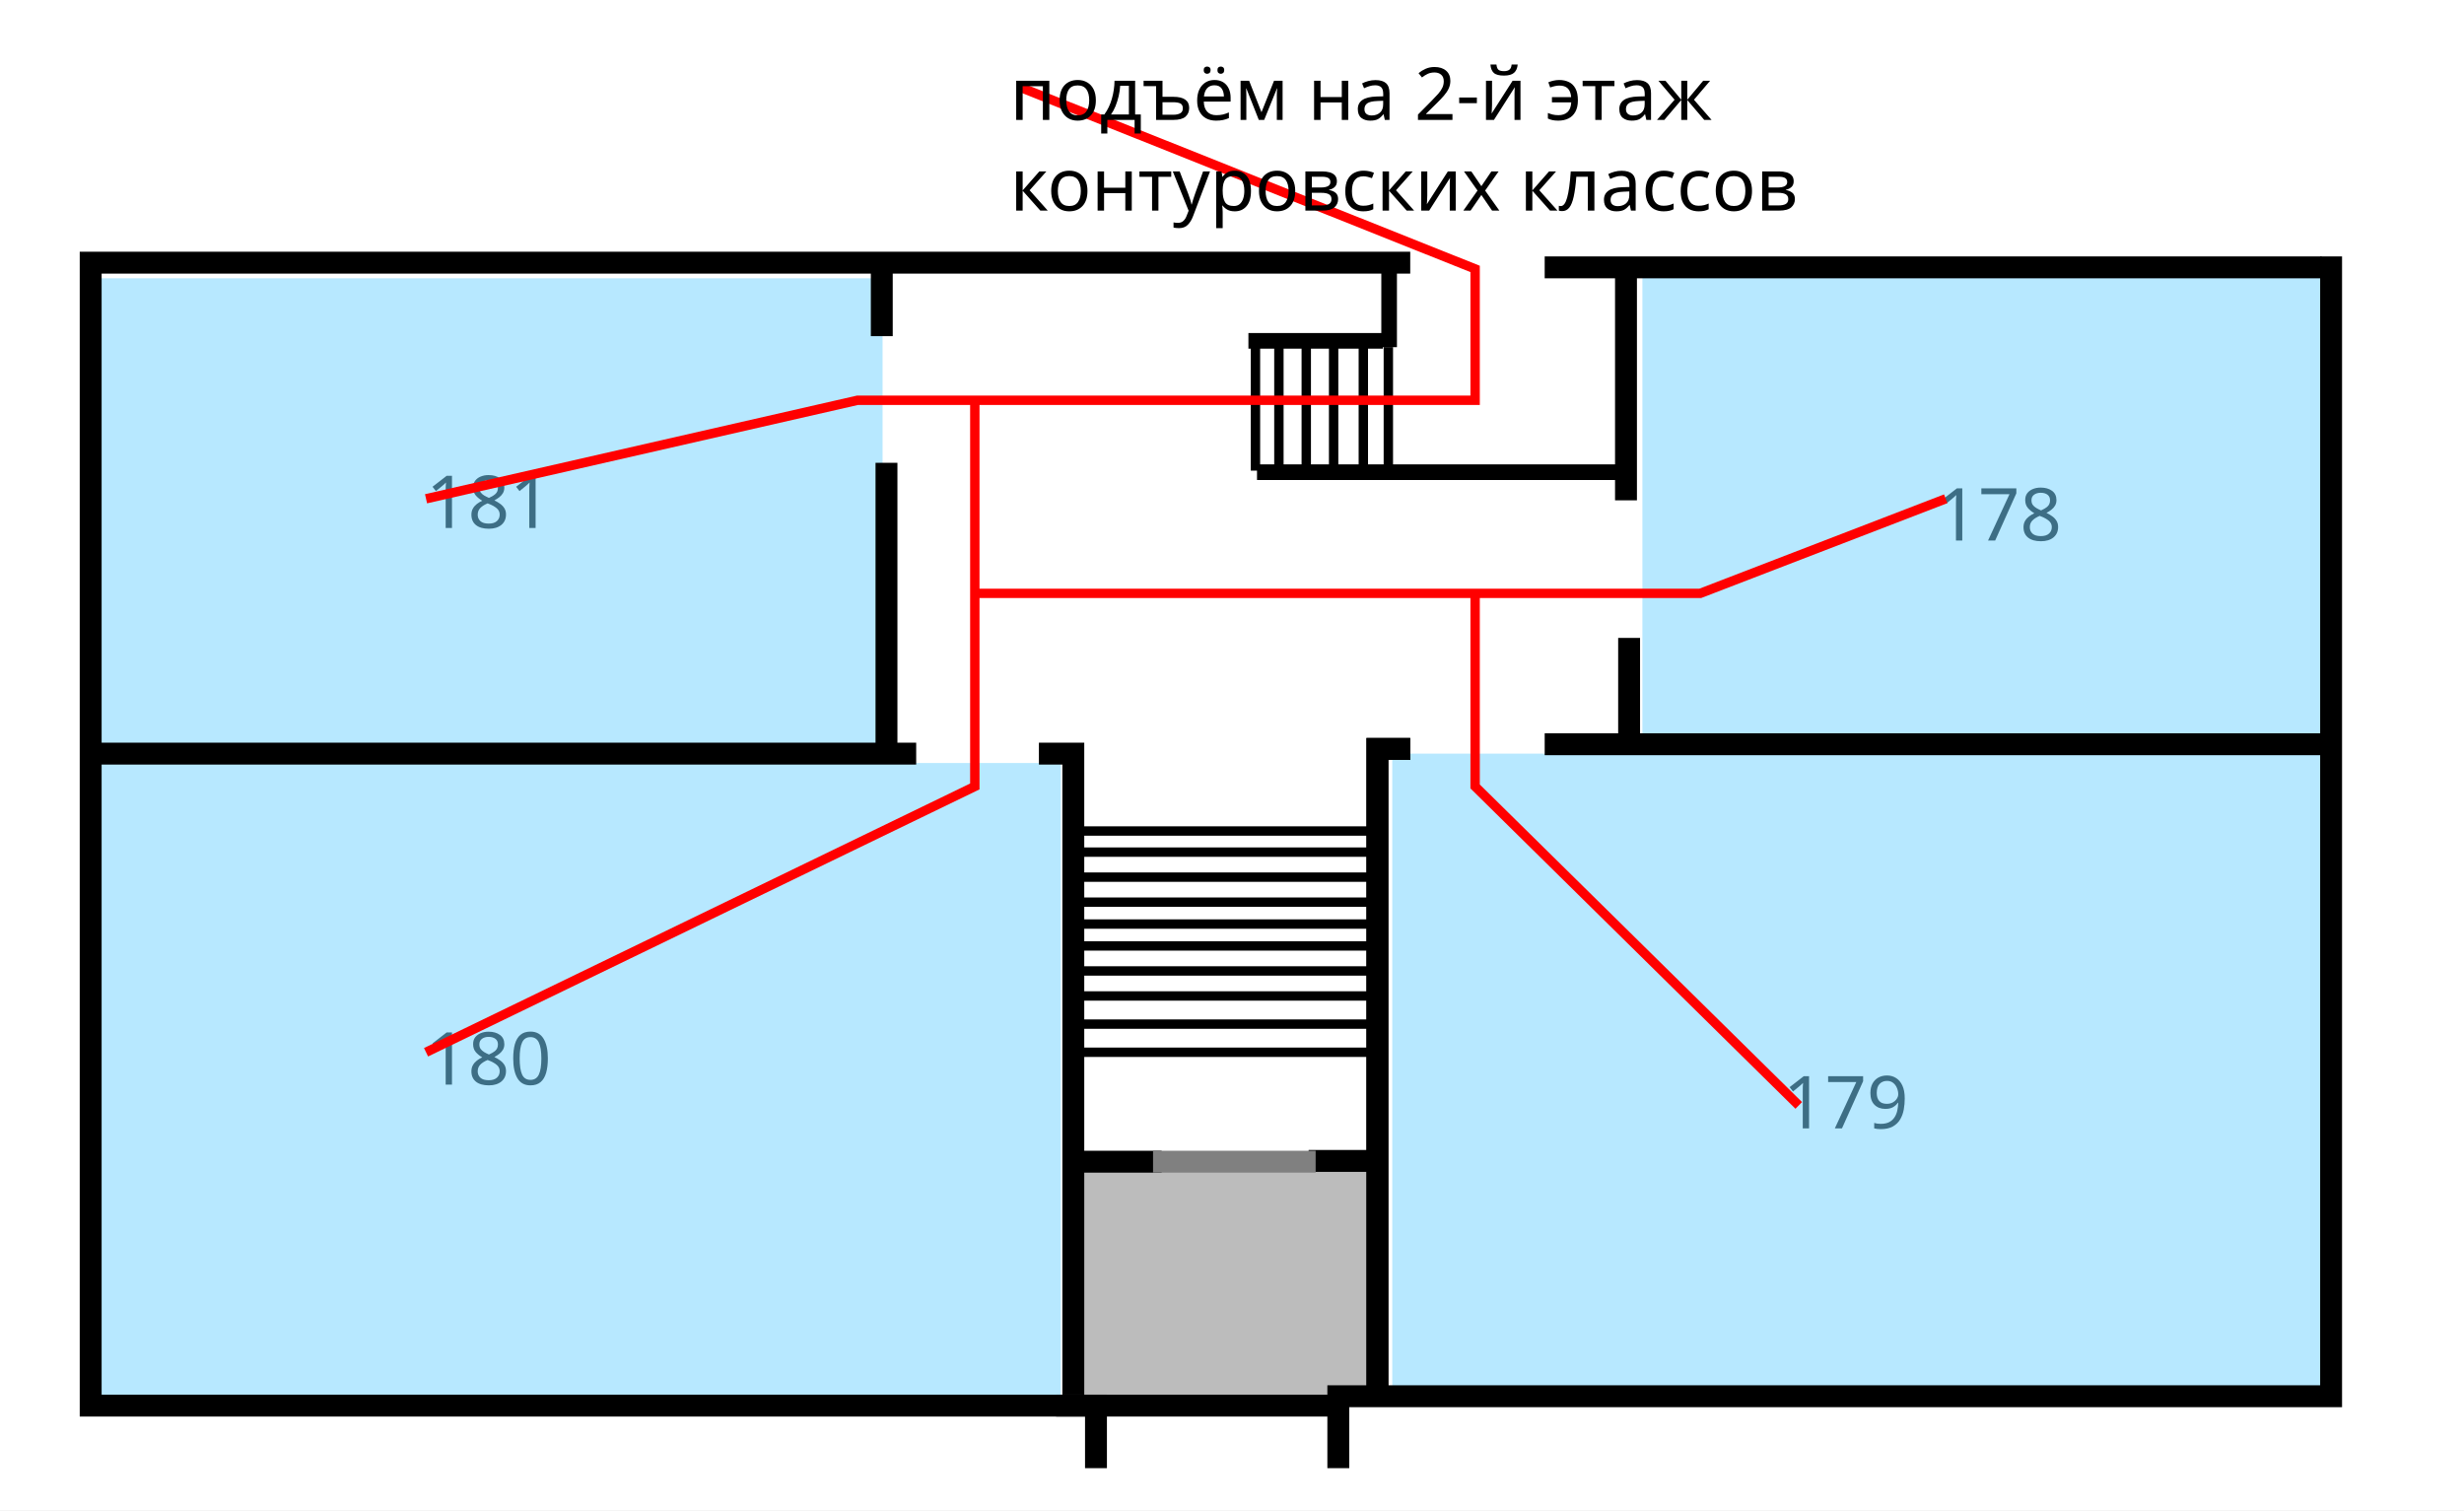
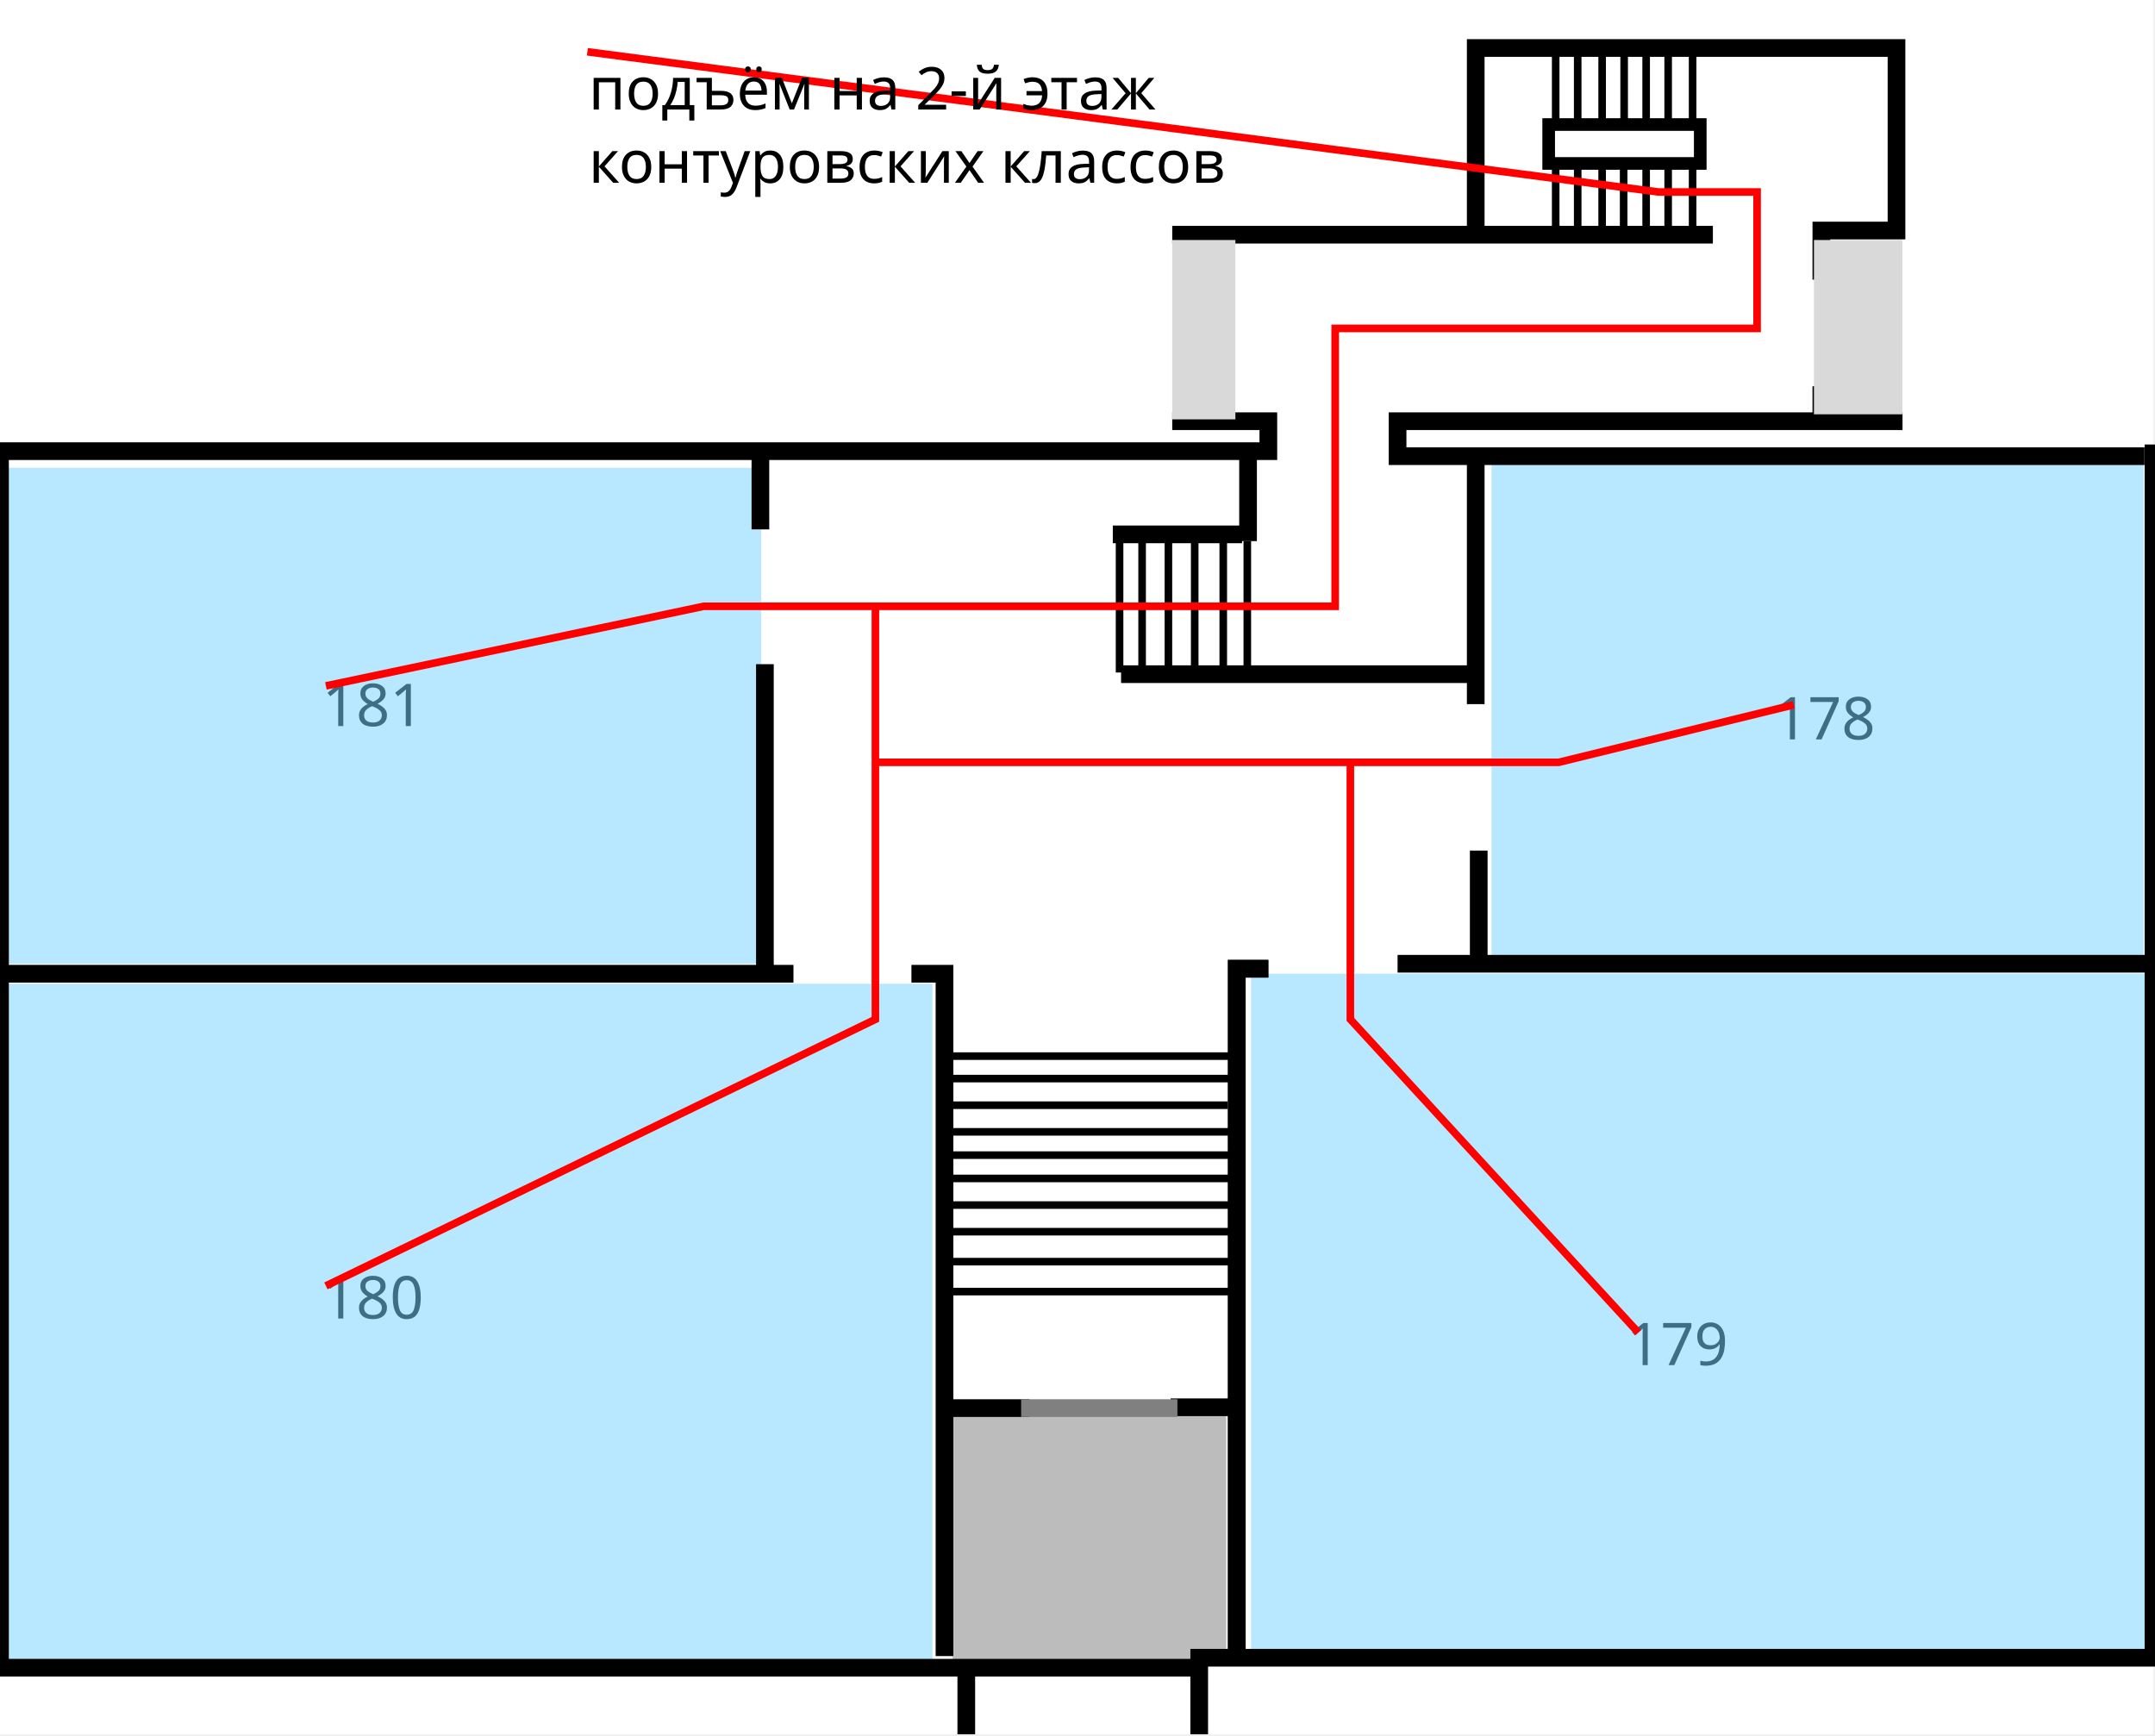
- <svg xmlns="http://www.w3.org/2000/svg" width="788" height="483" viewBox="0 0 788 483" fill="none">
+ <svg xmlns="http://www.w3.org/2000/svg" width="853" height="687" viewBox="0 0 853 687" fill="none">
  <g id="floor 1k kuibysheva">
-     <rect width="483" height="788" transform="matrix(0 1 -1 0 788 0)" fill="white" />
-     <g id="Component 29 82 not">
-       <g id="room_ids">
-         <text id="178" fill="black" xml:space="preserve" style="white-space: pre" font-family="Martian Mono" font-size="23.373" letter-spacing="0em">
-           <tspan x="619.25" y="172.849">178</tspan>
+     <rect width="852.396" height="686.5" fill="white" />
+     <g id="room_ids">
+       <text id="178" transform="translate(702.201 264.228)" fill="black" xml:space="preserve" style="white-space: pre" font-family="Martian Mono" font-size="23.373" letter-spacing="0em">
+         <tspan x="0" y="28.453">178</tspan>
+       </text>
+       <text id="179" transform="translate(643.907 511.926)" fill="black" xml:space="preserve" style="white-space: pre" font-family="Martian Mono" font-size="23.373" letter-spacing="0em">
+         <tspan x="0" y="28.453">179</tspan>
+       </text>
+       <text id="180" transform="translate(127.591 493.48)" fill="black" xml:space="preserve" style="white-space: pre" font-family="Martian Mono" font-size="23.373" letter-spacing="0em">
+         <tspan x="0" y="28.453">180</tspan>
+       </text>
+       <text id="181" transform="translate(127.591 258.958)" fill="black" xml:space="preserve" style="white-space: pre" font-family="Martian Mono" font-size="23.373" letter-spacing="0em">
+         <tspan x="0" y="28.453">181</tspan>
+       </text>
+     </g>
+     <g id="no_use 1">
+       <path id="Rectangle 218" d="M590.372 181.223H741.989H848.53V327.511V381.489H590.372V181.223Z" fill="#75D3FF" fill-opacity="0.52" />
+       <path id="Rectangle 219" d="M495.199 385.442H704.807H852.099V583.701V656.855H495.199V385.442Z" fill="#75D3FF" fill-opacity="0.52" />
+       <path id="Rectangle 220" d="M2.677 389.395H217.874H369.094V587.654V660.808H2.677L2.677 389.395Z" fill="#75D3FF" fill-opacity="0.52" />
+       <path id="Rectangle 221" d="M2.677 185.176H178.049H301.283V328.577V381.489H2.677L2.677 185.176Z" fill="#75D3FF" fill-opacity="0.52" />
+       <path id="Rectangle 222" d="M377.125 558.04H440.706H485.384V631.184V658.173H377.125V558.04Z" fill="#808080" fill-opacity="0.52" />
+       <path id="Vector 426" d="M375.339 418.051H486.575" stroke="black" stroke-width="3" />
+       <path id="Vector 427" d="M487.168 426.945H375.34" stroke="black" stroke-width="3" />
+       <path id="Vector 428" d="M375.34 437.485H485.979" stroke="black" stroke-width="3" />
+       <path id="Vector 429" d="M487.168 448.025H375.34" stroke="black" stroke-width="3" />
+       <path id="Vector 430" d="M375.34 457.248H489.548" stroke="black" stroke-width="3" />
+       <path id="Vector 431" d="M488.358 466.471H375.34" stroke="black" stroke-width="3" />
+       <path id="Vector 432" d="M375.34 477.011H487.168" stroke="black" stroke-width="3" />
+       <path id="Vector 433" d="M488.358 487.551H375.34" stroke="black" stroke-width="3" />
+       <path id="Vector 434" d="M375.34 499.409H487.168" stroke="black" stroke-width="3" />
+       <path id="Vector 435" d="M487.168 511.267H375.34" stroke="black" stroke-width="3" />
+       <path id="Vector 436" d="M493.712 214.162V264.228" stroke="black" stroke-width="3" />
+       <path id="Vector 437" d="M484.194 266.205V214.162" stroke="black" stroke-width="3" />
+       <path id="Vector 438" d="M472.893 213.503V264.228" stroke="black" stroke-width="3" />
+       <path id="Vector 439" d="M462.483 267.524V213.501" stroke="black" stroke-width="3" />
+       <path id="Vector 440" d="M452.073 214.162V265.546" stroke="black" stroke-width="3" />
+       <path id="Vector 441" d="M443.151 266.205V213.503" stroke="black" stroke-width="3" />
+       <path id="Vector 419" d="M502.04 383.466H489.548V658.173" stroke="black" stroke-width="7" />
+       <path id="Vector" d="M584.126 180.565H553.195V166.73H720.938M584.126 180.565H848.827M584.126 180.565V278.721M852.396 175.953V656.197H474.677V660.149M474.677 660.149V686.5M474.677 660.149H477.949M474.677 660.149H367.31M494.009 180.536V214.191M440.474 211.527H491.63M443.746 266.863H581.747M502.039 383.466H489.548V658.173M382.478 686.5V660.149H0L0 178.588H458.617H502.039V166.73H485.384M302.77 262.911V385.442M302.77 385.442H1.19M302.77 385.442H314.072M585.316 336.693V381.489M585.316 381.489H553.195M585.316 381.489H850.612M489.551 557.052H463.372M375.34 557.381H407.461M300.986 181.223V209.55M373.853 655.538V385.442H360.766M485.384 166.73V152.896M485.384 166.73H464M485.384 92.901H502.039H584.126M485.384 92.901V106M485.384 92.901H464M678 92.901H635.877H584.126M720.938 166.73V152.896M720.938 166.73H753.059M720.938 110.688V102.123V91.254H750.68V19L635.877 19H584.126V92.901" stroke="black" stroke-width="7" />
+       <path id="Vector 882" d="M404.189 557.381H466.052" stroke="#808080" stroke-width="7" />
+       <rect id="Rectangle 225" x="718" y="95" width="35" height="69" fill="#D9D9D9" />
+       <rect id="Rectangle 224" x="464" y="95" width="25" height="71" fill="#D9D9D9" />
+       <path id="staircase 5 3" d="M613 64.695V49.295L673 49.295V64.695L630.179 64.695H613Z" stroke="black" stroke-width="5" />
+       <path id="Vector 664" d="M669.973 20.399V51.199" stroke="black" stroke-width="3" />
+       <path id="Vector 665" d="M651.586 20.399V51.199" stroke="black" stroke-width="3" />
+       <path id="Vector 666" d="M660.296 20.399V51.199" stroke="black" stroke-width="3" />
+       <path id="Vector 667" d="M642.877 19V51.2" stroke="black" stroke-width="3" />
+       <path id="Vector 668" d="M624.49 20.399V51.199" stroke="black" stroke-width="3" />
+       <path id="Vector 669" d="M615.78 20.399V51.199" stroke="black" stroke-width="3" />
+       <path id="Vector 670" d="M634.167 20.399V51.199" stroke="black" stroke-width="3" />
+       <path id="Vector 671" d="M669.973 63.8V96" stroke="black" stroke-width="3" />
+       <path id="Vector 672" d="M651.586 63.8V96" stroke="black" stroke-width="3" />
+       <path id="Vector 673" d="M660.296 63.8V96" stroke="black" stroke-width="3" />
+       <path id="Vector 674" d="M642.678 63.388V94.188" stroke="black" stroke-width="3" />
+       <path id="Vector 675" d="M624.49 63.8V96" stroke="black" stroke-width="3" />
+       <path id="Vector 676" d="M615.78 63.8V96" stroke="black" stroke-width="3" />
+       <path id="Vector 677" d="M634.167 63.8V96" stroke="black" stroke-width="3" />
+     </g>
+     <path id="graph floor 1" d="M129 271.5L278.5 240H346.5M346.5 240H400.5H528.5V195V130H695.5V76H656.5L232.5 20.5M346.5 240V301.75M129 509L346.5 403.5V301.75M346.5 301.75H534.5M710 279L617 301.75H534.5M534.5 301.75V403.5L648.5 527.5" stroke="#FF0000" stroke-width="3" />
+     <g id="staircase">
+       <g id="staircase 1 kontur group">
+         <text id="staircase 1 kontur" fill="black" xml:space="preserve" style="white-space: pre" font-family="Martian Mono" font-size="23.373" letter-spacing="0em">
+           <tspan x="233" y="43.349">подъём на 2-й этаж </tspan>
+           <tspan x="233" y="72.349">контуровских классов</tspan>
        </text>
-         <text id="179" fill="black" xml:space="preserve" style="white-space: pre" font-family="Martian Mono" font-size="23.373" letter-spacing="0em">
-           <tspan x="570.25" y="360.849">179</tspan>
-         </text>
-         <text id="180" fill="black" xml:space="preserve" style="white-space: pre" font-family="Martian Mono" font-size="23.373" letter-spacing="0em">
-           <tspan x="136.25" y="346.849">180</tspan>
-         </text>
-         <text id="181" fill="black" xml:space="preserve" style="white-space: pre" font-family="Martian Mono" font-size="23.373" letter-spacing="0em">
-           <tspan x="136.25" y="168.849">181</tspan>
-         </text>
-       </g>
-       <g id="no_use 1">
-         <path id="Rectangle 218" d="M525.25 86H652.694H742.25V197.031V238H525.25V86Z" fill="#75D3FF" fill-opacity="0.52" />
-         <path id="Rectangle 219" d="M445.25 241H621.44H745.25V391.477V447H445.25V241Z" fill="#75D3FF" fill-opacity="0.52" />
-         <path id="Rectangle 220" d="M31.25 244H212.139H339.25V394.477V450H31.25V244Z" fill="#75D3FF" fill-opacity="0.52" />
-         <path id="Rectangle 221" d="M31.25 89H178.663H282.25V197.84V238H31.25V89Z" fill="#75D3FF" fill-opacity="0.52" />
-         <path id="Rectangle 222" d="M346 372H399.444H437V427.516V448H346V372Z" fill="#808080" fill-opacity="0.52" />
-         <path id="Vector 422" d="M494 85.5H520M742.5 85.5L520 85.5M520 85.5V160" stroke="black" stroke-width="7" />
-         <path id="Vector 418" d="M745.5 82V446.5H428V469.5M430.75 449.5H391.25H337.75" stroke="black" stroke-width="7" />
-         <path id="Vector 426" d="M344.5 265.75H438.001" stroke="black" stroke-width="3" />
-         <path id="Vector 427" d="M438.5 272.5H344.5" stroke="black" stroke-width="3" />
-         <path id="Vector 428" d="M344.5 280.5H437.5" stroke="black" stroke-width="3" />
-         <path id="Vector 429" d="M438.5 288.5H344.5" stroke="black" stroke-width="3" />
-         <path id="Vector 430" d="M344.5 295.5H440.5" stroke="black" stroke-width="3" />
-         <path id="Vector 431" d="M439.5 302.5H344.5" stroke="black" stroke-width="3" />
-         <path id="Vector 432" d="M344.5 310.5H438.5" stroke="black" stroke-width="3" />
-         <path id="Vector 433" d="M439.5 318.5H344.5" stroke="black" stroke-width="3" />
-         <path id="Vector 434" d="M344.5 327.5H438.5" stroke="black" stroke-width="3" />
-         <path id="Vector 435" d="M438.5 336.5H344.5" stroke="black" stroke-width="3" />
-         <path id="Vector 436" d="M444 111V149" stroke="black" stroke-width="3" />
-         <path id="Vector 437" d="M436 150.5V111" stroke="black" stroke-width="3" />
-         <path id="Vector 438" d="M426.5 110.5V149" stroke="black" stroke-width="3" />
-         <path id="Vector 439" d="M417.75 151.502V110.499" stroke="black" stroke-width="3" />
-         <path id="Vector 440" d="M409 111V150" stroke="black" stroke-width="3" />
-         <path id="Vector 441" d="M401.5 150.5V110.5" stroke="black" stroke-width="3" />
-         <path id="Vector 442" d="M444.25 85.478V111.022" stroke="black" stroke-width="5" />
-         <path id="Vector 443" d="M399.25 109L442.25 109" stroke="black" stroke-width="5" />
-         <path id="Vector 444" d="M402 151H518" stroke="black" stroke-width="5" />
-         <path id="Vector 419" d="M451 239.5H440.5V448" stroke="black" stroke-width="7" />
-         <path id="Vector 446" d="M451 239.5H440.5V448" stroke="black" stroke-width="7" />
-         <path id="Vector 420" d="M350.5 469.5V449.5H29V84L451 84" stroke="black" stroke-width="7" />
-         <path id="Vector 421" d="M283.5 148V241H30H293" stroke="black" stroke-width="7" />
-         <path id="Vector 423" d="M521 204V238H494H744" stroke="black" stroke-width="7" />
-         <path id="Vector 424" d="M440.503 371.25H418.497" stroke="black" stroke-width="7" />
-         <path id="Vector 425" d="M344.5 371.5H371.5" stroke="black" stroke-width="7" />
-         <path id="Vector 445" d="M282 86V107.5" stroke="black" stroke-width="7" />
-         <path id="Vector 637" d="M343.25 446V241H332.25" stroke="black" stroke-width="7" />
-         <path id="Vector 882" d="M368.75 371.5H420.75" stroke="#808080" stroke-width="7" />
-       </g>
-       <path id="graph floor 1" d="M136.25 159.5L274.25 128H311.75M311.75 128H365.75H471.75V86L326.5 28M311.75 128V189.75M136.25 336.5L311.75 251.5V189.75M311.75 189.75H471.75M622.25 159.5L543.75 189.75H471.75M471.75 189.75V251.5L575.25 353.5" stroke="#FF0000" stroke-width="3" />
-       <g id="staircase">
-         <g id="staircase 1 kontur group">
-           <text id="staircase 1 kontur" fill="black" xml:space="preserve" style="white-space: pre" font-family="Martian Mono" font-size="23.373" letter-spacing="0em">
-             <tspan x="323" y="38.349">подъём на 2-й этаж </tspan>
-             <tspan x="323" y="67.349">контуровских классов</tspan>
-           </text>
-         </g>
      </g>
    </g>
  </g>
</svg>
